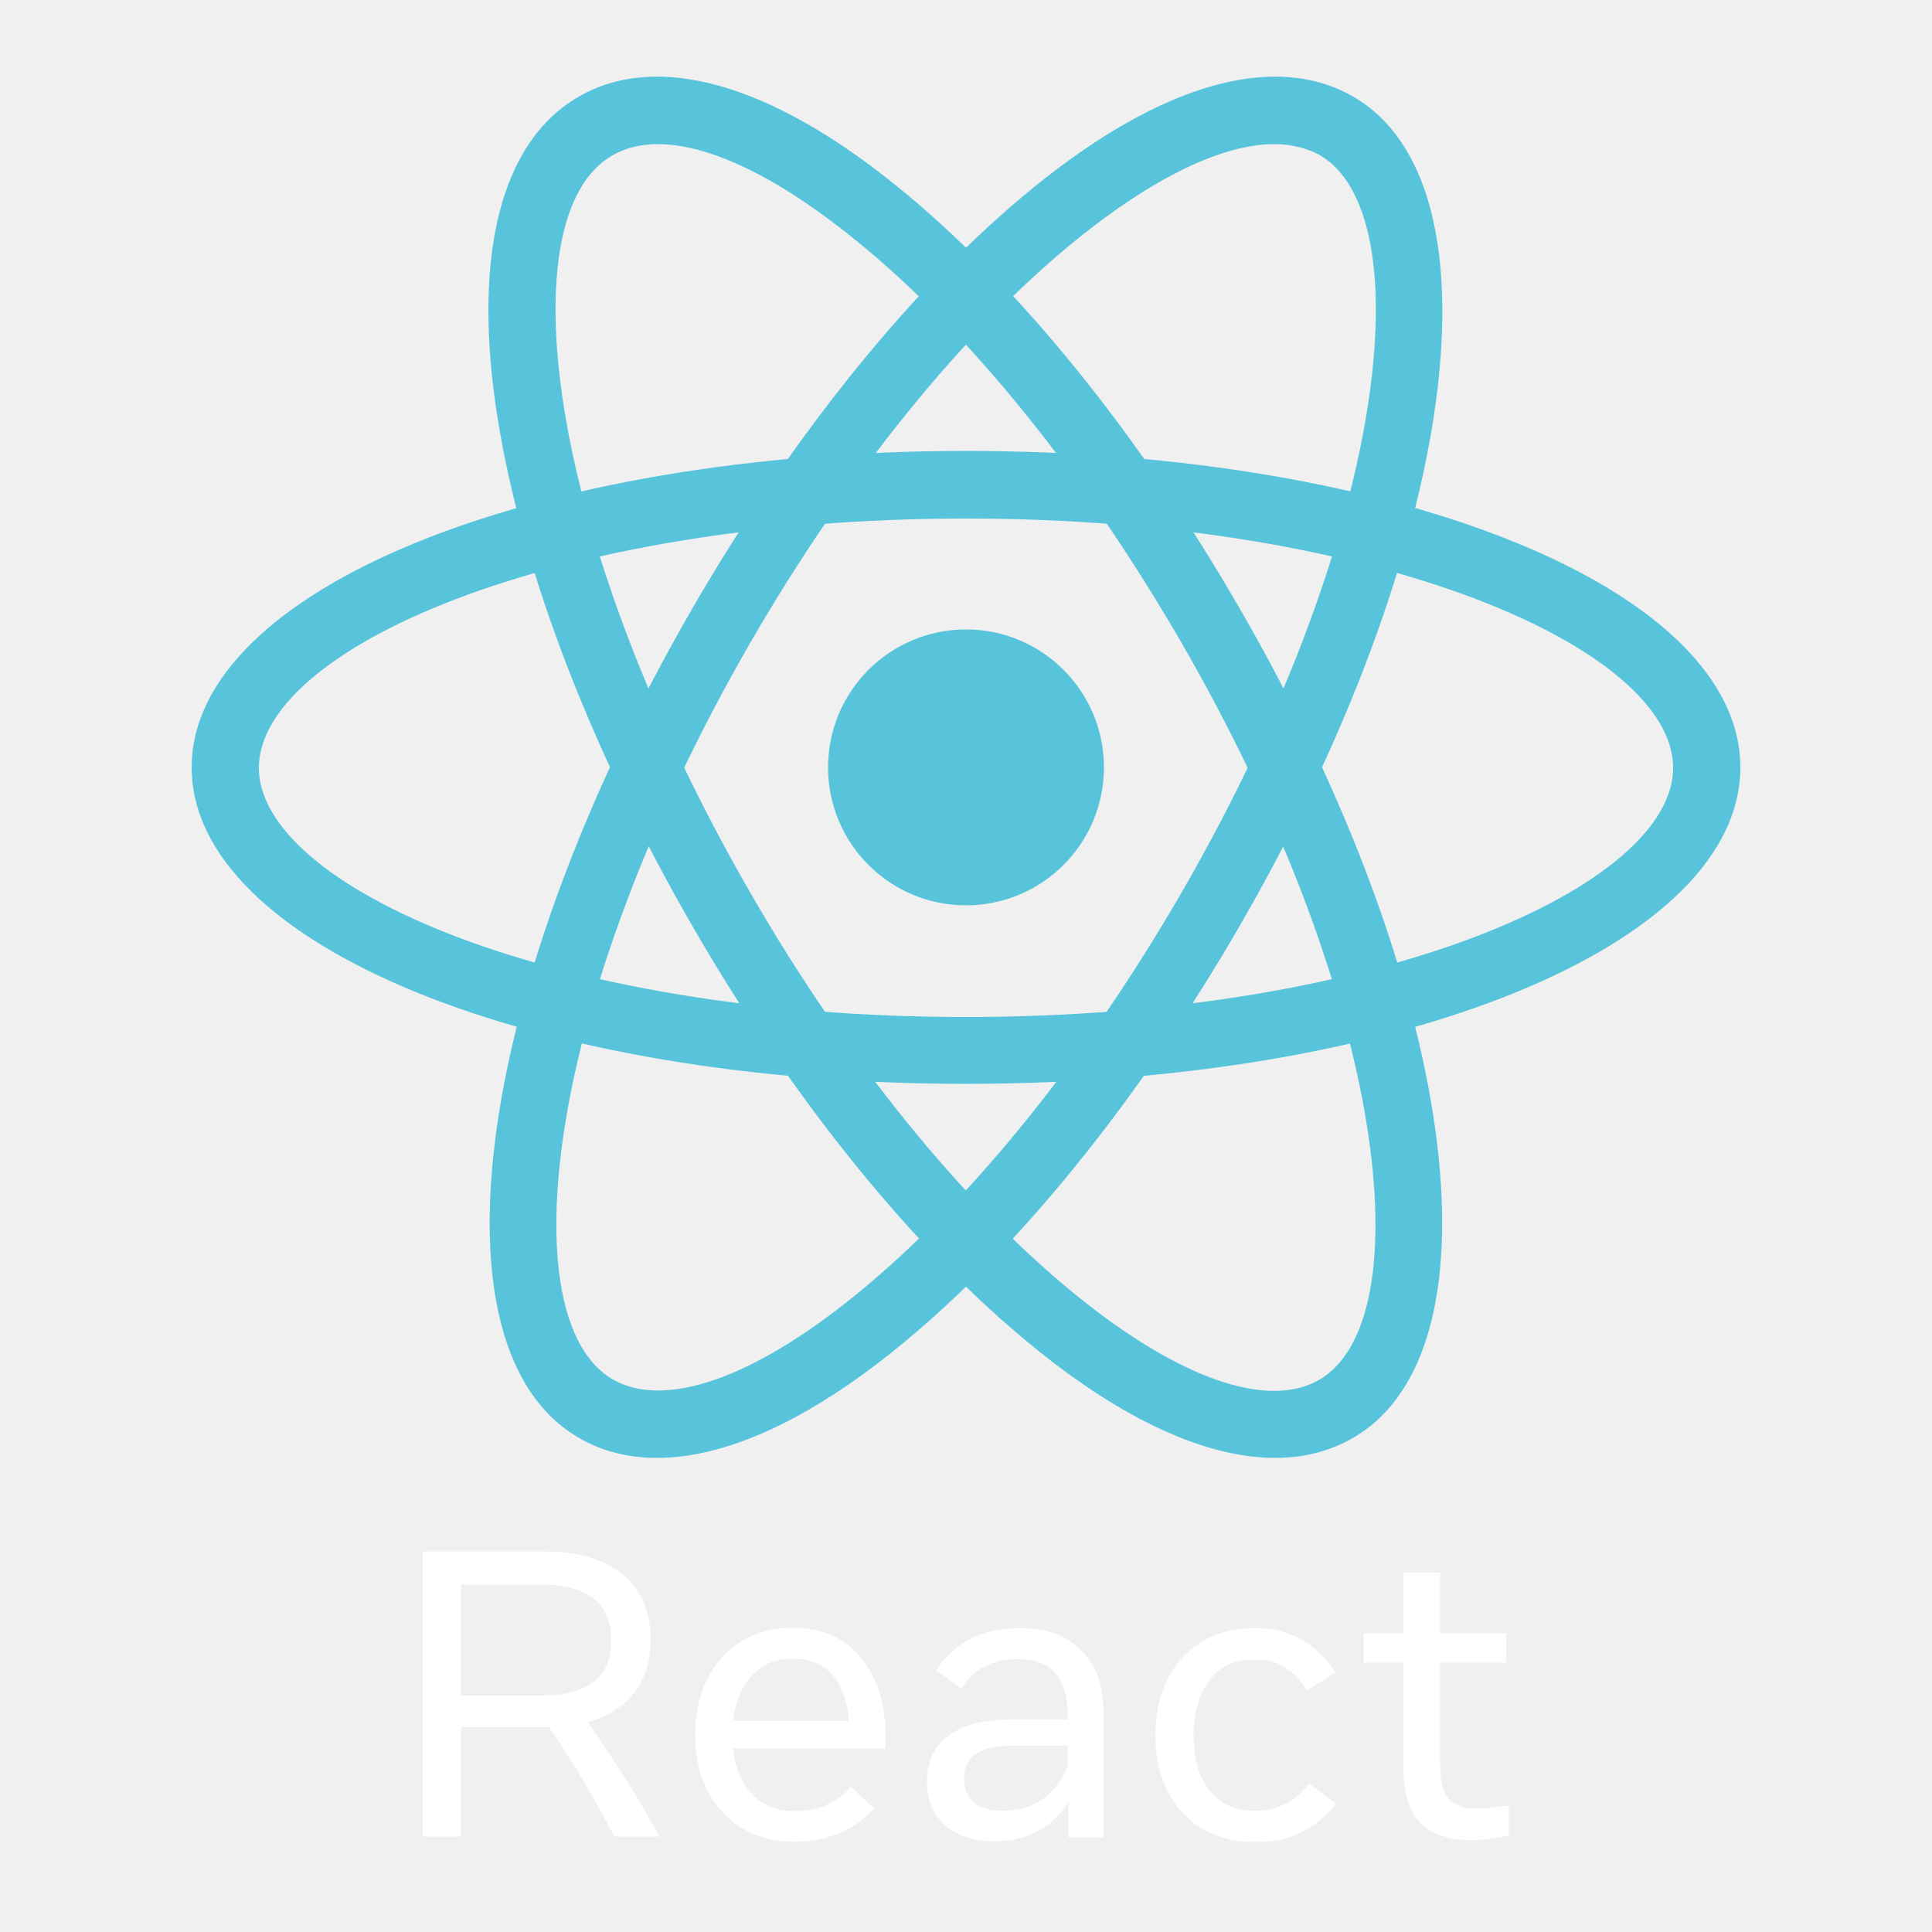
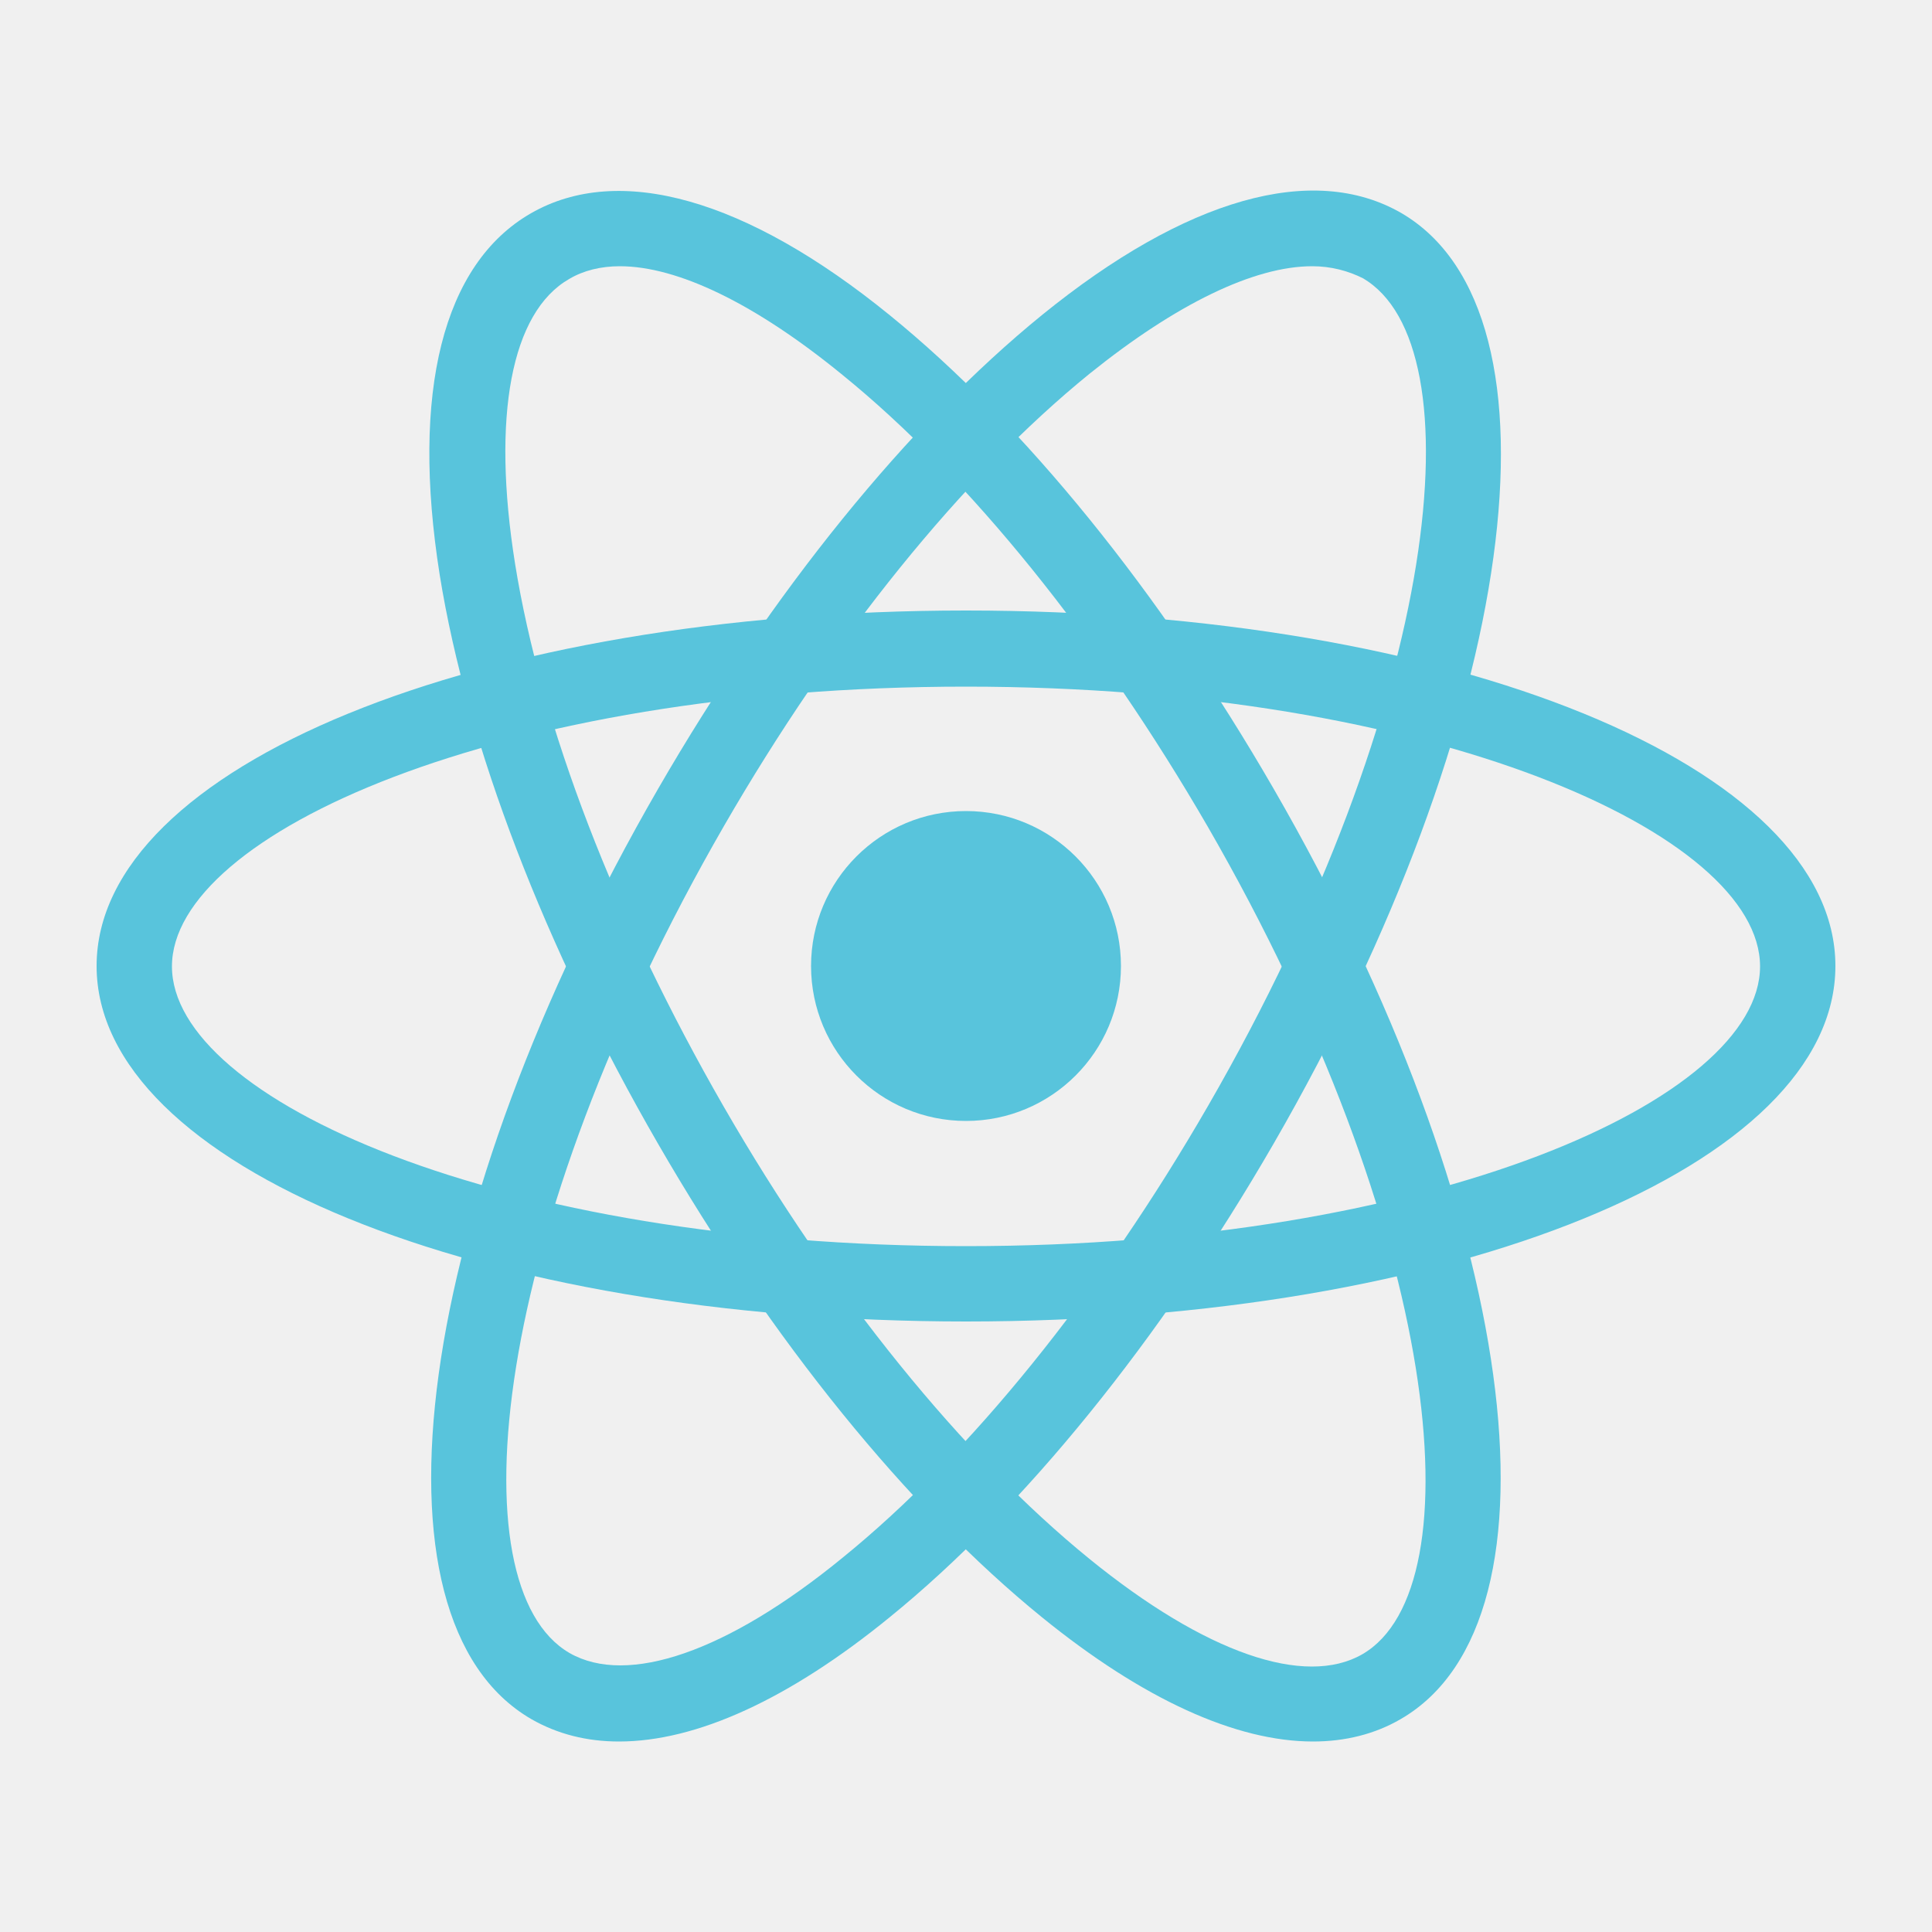
<svg xmlns="http://www.w3.org/2000/svg" width="500" height="500">
-   <style>.st0{fill:#58c4dc}.st1{fill:#fff}</style>
-   <circle class="st0" cx="250" cy="198.6" r="35.7" />
-   <path class="st0" d="M250 280.5c-112.4 0-200.4-36-200.4-81.9 0-45.9 88-81.9 200.4-81.9s200.4 36 200.4 81.9c0 46-88 81.9-200.4 81.9zm0-146.3c-107.8 0-183 34-183 64.5s75.1 64.5 183 64.5c107.8 0 183-34 183-64.5s-75.2-64.5-183-64.5z" />
-   <path class="st0" d="M330 377.3c-17.7 0-39.2-9.7-62.5-28.7-30.9-25.1-62.3-63.8-88.4-109.1-26.1-45.2-44-91.8-50.3-131.1-6.7-42.1.7-71.7 21-83.4 20.3-11.7 49.7-3.4 82.7 23.5 30.9 25.1 62.3 63.8 88.4 109.1 56.2 97.3 69 191.5 29.3 214.5-6 3.5-12.8 5.2-20.2 5.2zm-159.8-340c-4.4 0-8.4 1-11.7 2.9-13.4 7.7-17.9 31.6-12.5 65.6 6 37.2 23.1 81.7 48.1 125.1s55 80.4 84.3 104.2c26.7 21.7 49.7 29.7 63 22 26.4-15.3 18.3-97.3-35.6-190.7-25.1-43.4-55-80.5-84.3-104.2-20-16.3-37.9-24.9-51.3-24.9z" />
-   <path class="st0" d="M170 377.3c-7.4 0-14.2-1.7-20.2-5.2-39.8-23-26.9-117.2 29.3-214.5 26.1-45.2 57.5-84 88.4-109.1 33.1-26.9 62.4-35.2 82.7-23.5 39.8 23 26.9 117.2-29.3 214.5-26.1 45.2-57.5 84-88.4 109.1-23.3 19-44.7 28.7-62.5 28.7zm159.8-340c-13.4 0-31.3 8.6-51.3 24.8-29.3 23.8-59.2 60.8-84.3 104.2-53.9 93.4-62.1 175.4-35.6 190.7 13.4 7.7 36.4-.3 63-22 29.3-23.8 59.2-60.8 84.3-104.2 53.9-93.4 62-175.4 35.6-190.7-3.4-1.8-7.3-2.8-11.7-2.8z" />
-   <path class="st1" d="M152.1 445.7c3.6-1 6.6-2.5 9.1-4.6 4.8-4 7.2-9.6 7.2-16.8 0-7.2-2.4-12.8-7.2-16.8-4.8-4-11.6-6-20.4-6h-31.4v73.8h9.9V447h22.8c2.5 3.6 5.1 7.7 7.8 12.1 3.2 5.3 6.2 10.6 9.1 16.2h11.7c-3-5.3-6-10.6-9.2-15.6-3.1-4.8-6.2-9.5-9.4-14zm-32.8-6.9v-28.7H140c12.1 0 18.2 4.8 18.2 14.4 0 9.5-6.1 14.3-18.2 14.3h-20.7zM218.2 424.8c-3.5-2.3-7.5-3.5-12.2-3.5h-1c-5 0-9.4 1.2-13.2 3.5-3.8 2.4-6.7 5.6-8.8 9.8-2.1 4.2-3.1 9-3.1 14.4 0 5.5 1.1 10.3 3.2 14.4s5.1 7.4 8.9 9.7c3.8 2.3 8.2 3.5 13.2 3.5h1.1c4 0 7.7-.8 11.2-2.3 3.4-1.5 6.3-3.6 8.7-6.2l-6-5.7c-1.6 1.9-3.6 3.5-6 4.6-2.4 1.1-4.9 1.7-7.5 1.7h-1.1c-5 0-9-1.8-11.8-5.4-2.3-2.8-3.6-6.4-4.1-10.8h39.5v-2.9c0-5.8-1-10.8-2.9-15-1.9-4.2-4.6-7.4-8.1-9.8zm-24.5 9.9c2.8-3.6 6.5-5.4 11-5.4h1c3 0 5.6.8 7.7 2.3 2.1 1.6 3.7 3.7 4.7 6.4.9 2.2 1.4 4.7 1.6 7.4h-30c.5-4.3 1.8-7.9 4-10.7zM264.5 421.4h-1.1c-4.7 0-8.8.9-12.4 2.8-3.6 1.9-6.5 4.6-8.7 8.1l6.5 4.7c1.5-2.4 3.4-4.3 5.8-5.6 2.4-1.3 5.4-2 8.9-2 4.4 0 7.6 1.2 9.7 3.7 2.1 2.4 3.1 6.1 3.1 10.9v1h-14.8c-6.9 0-12.3 1.4-16 4.2-3.8 2.8-5.6 6.7-5.6 11.9 0 4.6 1.5 8.4 4.6 11.2 3.1 2.8 7.4 4.2 12.9 4.2 6.6 0 12-2.1 16.1-6.3 1.1-1.2 2.2-2.4 3-3.8v9.1h9.1v-31.9c0-7.3-1.9-12.8-5.8-16.5-3.8-3.9-8.9-5.7-15.3-5.7zm7 42.9c-3 2.8-7 4.3-12.1 4.3-3.3 0-5.8-.7-7.4-2.2-1.7-1.5-2.5-3.5-2.5-6.1 0-5.7 4.1-8.5 12.4-8.5h14.4v5.1c-1.1 2.9-2.7 5.4-4.8 7.4zM324.3 429.5h1c2.8 0 5.3.7 7.4 2.1 2.2 1.4 4 3.4 5.6 5.9l7.3-4.7c-2.2-3.5-5.1-6.3-8.6-8.4-3.6-2-7.3-3-11.4-3h-1.1c-5.1 0-9.5 1.1-13.3 3.4-3.8 2.2-6.8 5.4-9 9.6-2.1 4.1-3.2 9.1-3.2 14.7s1.1 10.5 3.2 14.6c2.2 4.1 5.2 7.3 9 9.6 3.8 2.2 8.3 3.4 13.3 3.4h1.1c4.1 0 7.9-.9 11.4-2.6 3.5-1.8 6.4-4.2 8.7-7.3l-6.9-5.2c-1.6 2.1-3.6 3.8-5.9 5.1-2.3 1.3-4.8 1.9-7.6 1.9h-1c-4.8 0-8.6-1.8-11.3-5.3-2.8-3.5-4.1-8.3-4.1-14.2 0-5.9 1.4-10.6 4.1-14.2 2.7-3.6 6.5-5.4 11.3-5.4zM386.6 467.8c-1.3.2-2.7.3-4.3.3-3.5 0-5.9-.9-7.4-2.6-1.5-1.7-2.2-4.7-2.2-9.1v-26.1h17.1v-7.6h-17.1V407h-9.5v15.7h-10.3v7.6h10.3v27.3c0 6.4 1.4 11.1 4.3 14.1s7.3 4.5 13.4 4.5c1.6 0 3.3-.1 5-.3 1.7-.2 3.2-.5 4.6-.9v-7.7c-1.3.1-2.6.3-3.9.5z" />
+   <style>.st0{fill:#58c4dc}</style>
+   <circle class="st0" cx="250" cy="250" r="40.1" />
+   <path class="st0" d="M250 342c-126.2 0-225-40.4-225-92s98.8-92 225-92 225 40.4 225 92c0 51.7-98.8 92-225 92zm0-164.3c-121 0-205.5 38.2-205.5 72.4s84.3 72.4 205.5 72.4c121 0 205.5-38.2 205.5-72.4S371 177.7 250 177.7z" />
+   <path class="st0" d="M339.8 450.7c-19.9 0-44-10.9-70.2-32.2-34.7-28.2-69.9-71.6-99.3-122.5-29.3-50.7-49.4-103.1-56.5-147.2-7.5-47.3.8-80.5 23.6-93.6s55.8-3.8 92.9 26.4c34.7 28.2 69.9 71.6 99.3 122.5 63.1 109.2 77.5 215 32.9 240.8-6.7 3.9-14.4 5.8-22.7 5.8zM160.4 68.9c-4.9 0-9.4 1.1-13.1 3.3-15 8.6-20.1 35.5-14 73.7 6.7 41.8 25.9 91.7 54 140.5s61.8 90.3 94.6 117c30 24.4 55.8 33.3 70.7 24.7 29.6-17.2 20.5-109.2-40-214.1-28.2-48.7-61.8-90.4-94.6-117-22.5-18.4-42.6-28.1-57.6-28.1z" />
+   <path class="st0" d="M160.2 450.7c-8.3 0-15.9-1.9-22.7-5.8C92.8 419 107.3 313.2 170.4 204c29.3-50.7 64.6-94.3 99.3-122.5 37.2-30.2 70.1-39.5 92.9-26.4 44.6 25.9 30.1 131.6-33 240.9-29.3 50.7-64.6 94.3-99.3 122.5-26.1 21.3-50.1 32.2-70.1 32.2zM339.6 68.9c-15 0-35.1 9.7-57.6 27.8-32.9 26.7-66.5 68.3-94.6 117-60.5 104.9-69.7 196.9-40 214.1 15 8.6 40.9-.3 70.7-24.7 32.9-26.7 66.5-68.3 94.6-117 60.5-104.9 69.6-196.9 40-214.1-3.8-1.9-8.2-3.1-13.1-3.1z" />
</svg>
